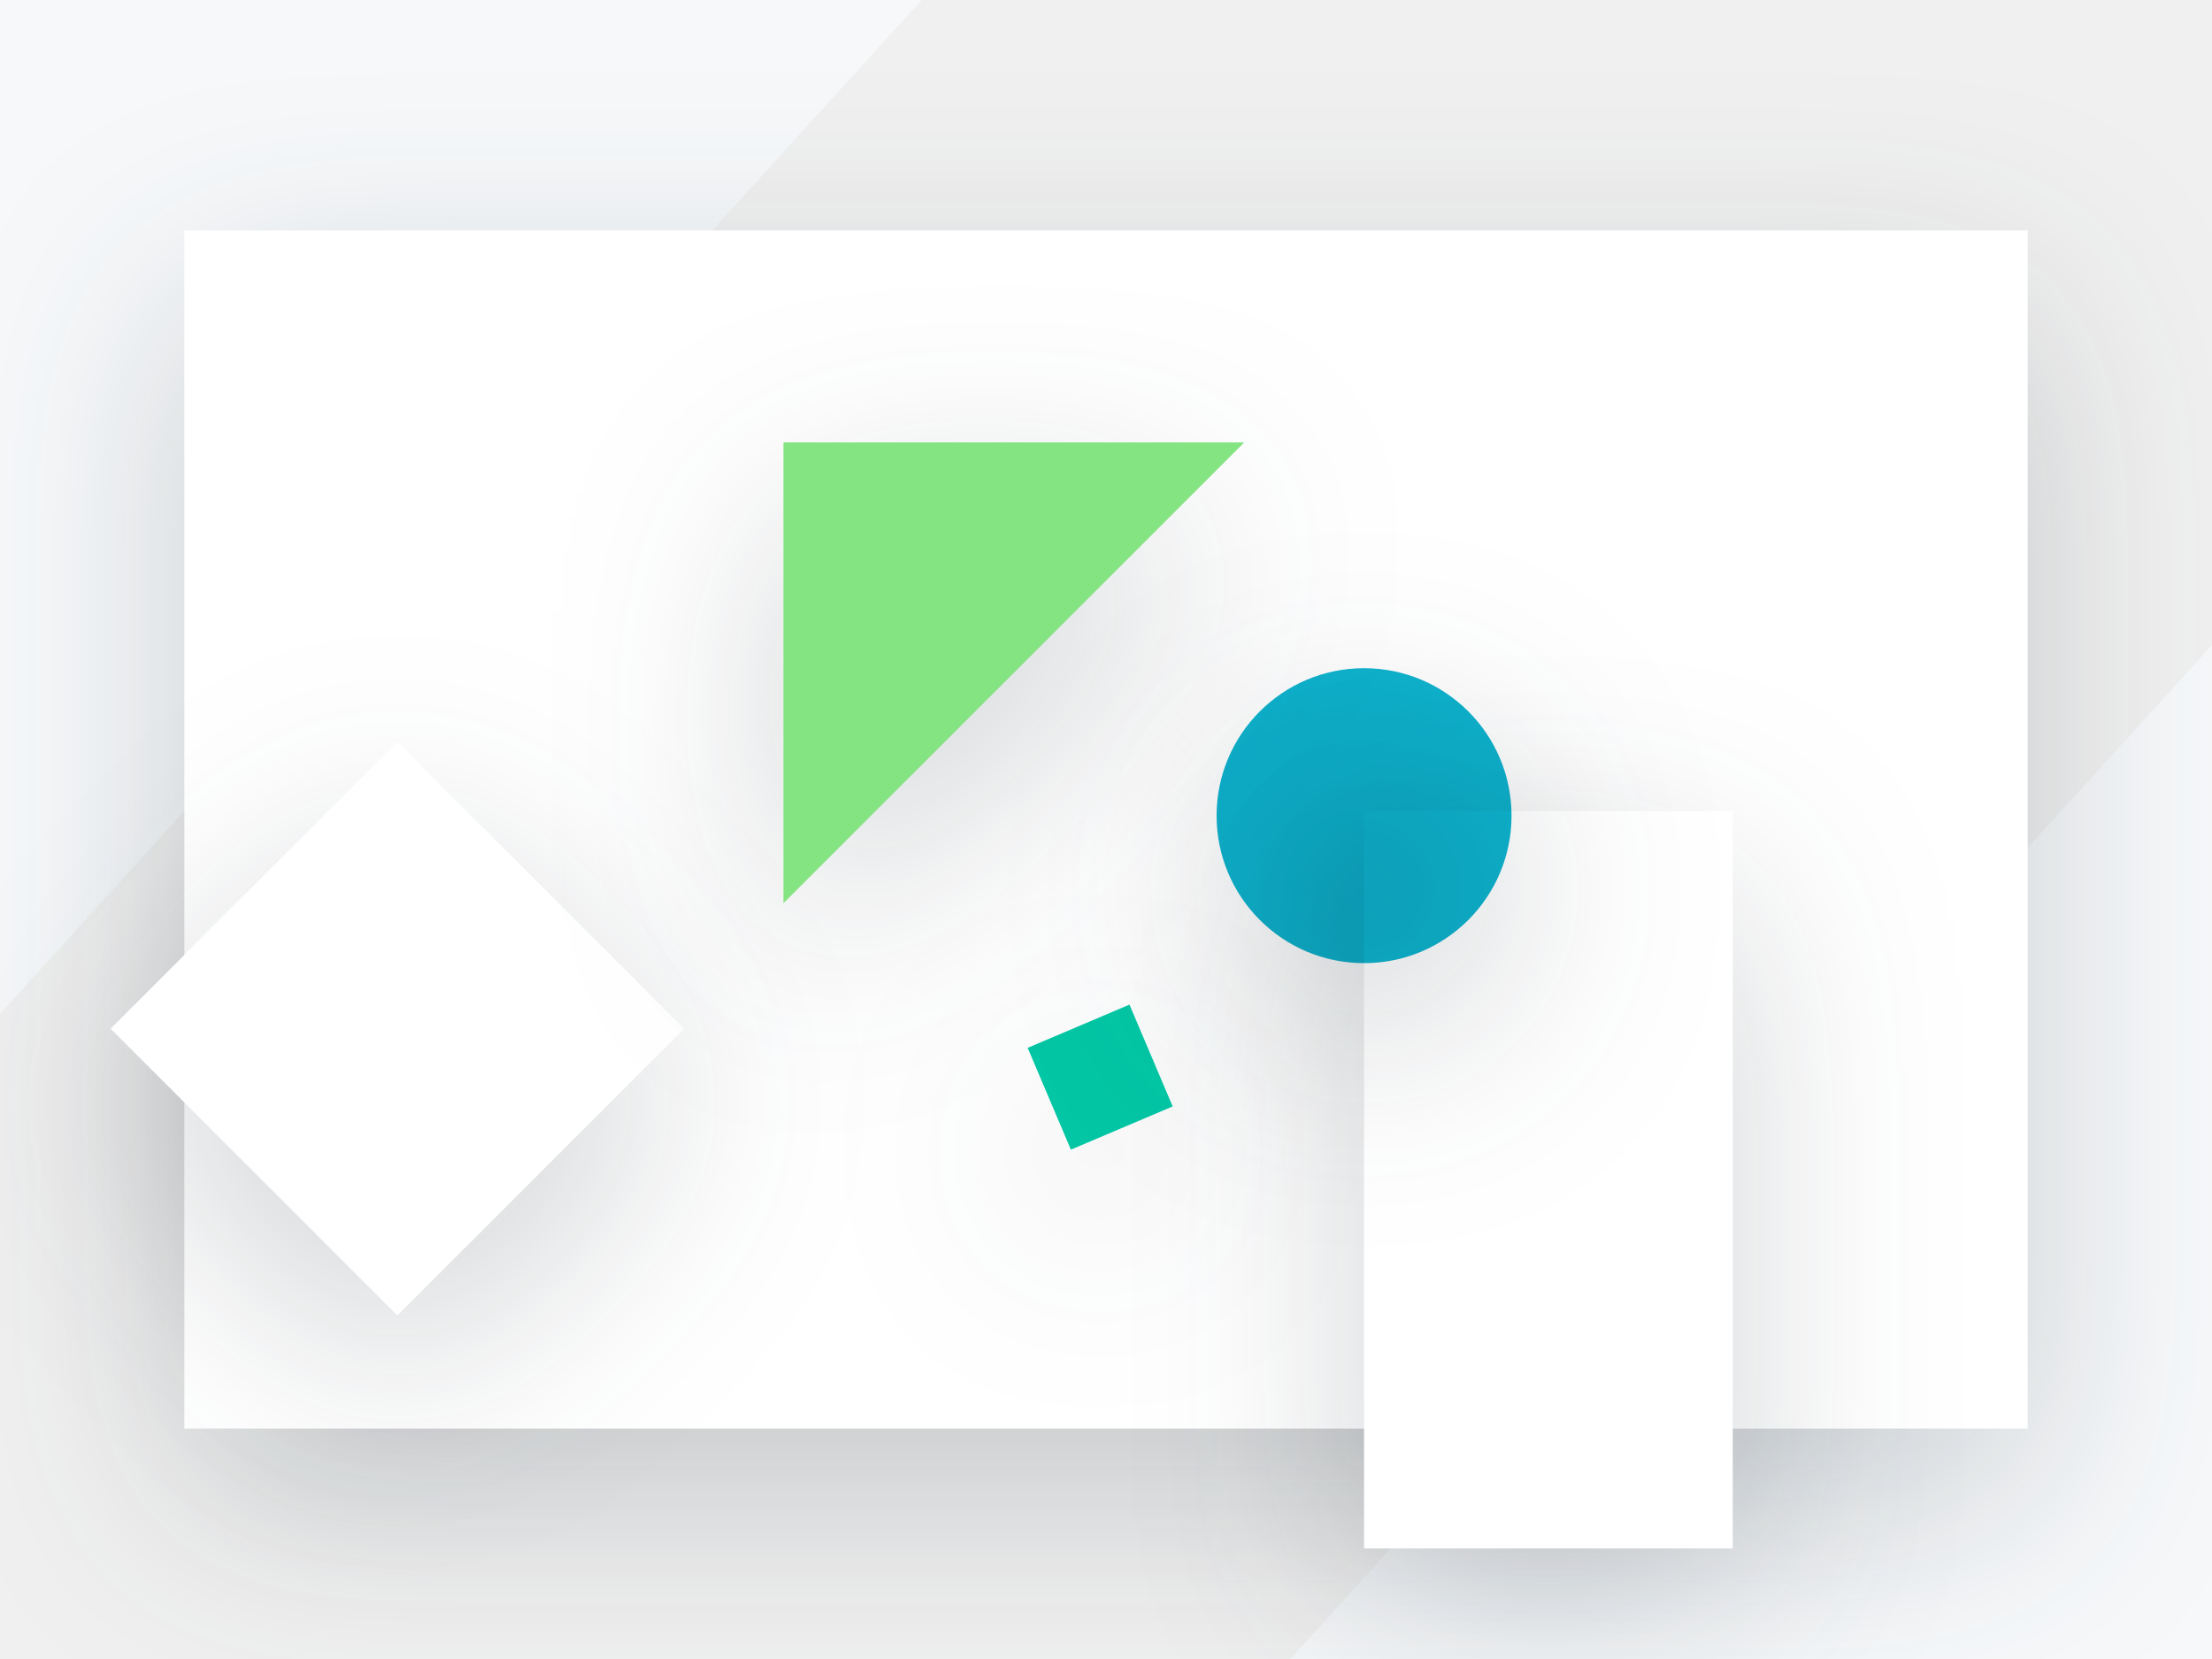
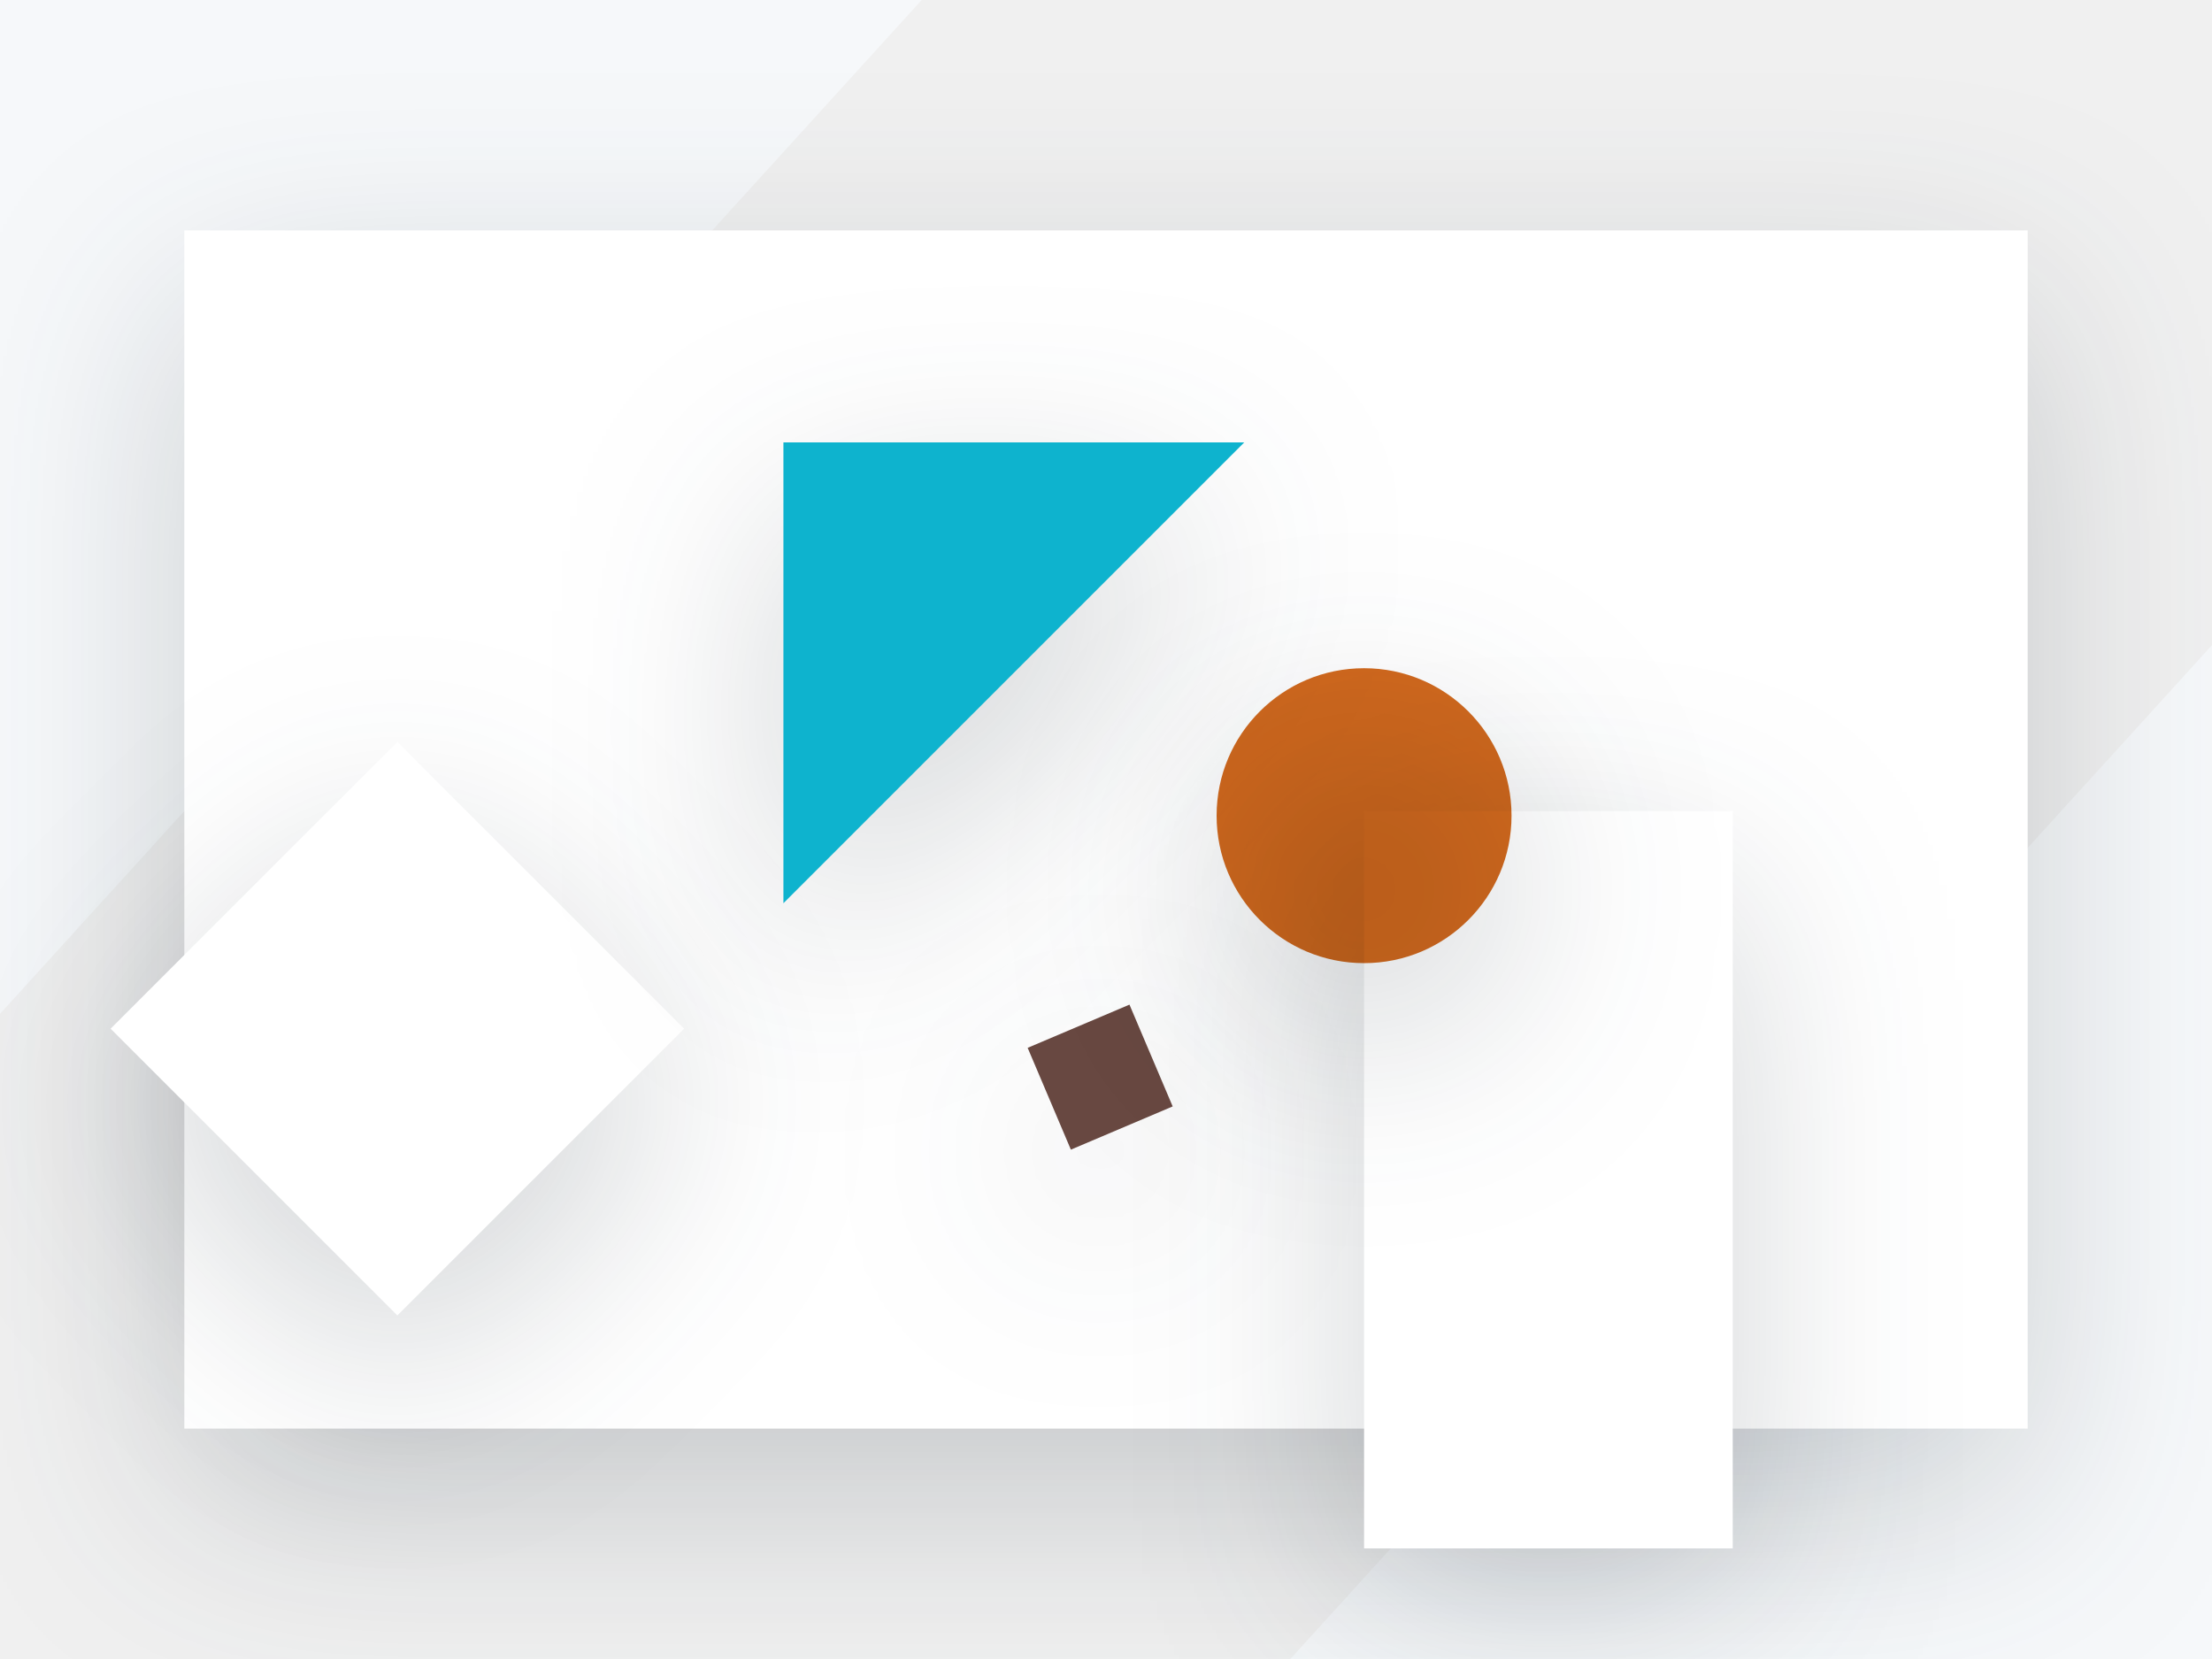
<svg xmlns="http://www.w3.org/2000/svg" width="480" height="360" viewBox="0 0 480 360">
  <defs>
    <filter x="-500%" y="-500%" width="1000%" height="1000%" filterUnits="objectBoundingBox" id="dropshadow-2">
      <feOffset dy="16" in="SourceAlpha" result="shadowOffsetOuter" />
      <feGaussianBlur stdDeviation="24" in="shadowOffsetOuter" result="shadowBlurOuter" />
      <feColorMatrix values="0 0 0 0 0.12 0 0 0 0 0.17 0 0 0 0 0.21 0 0 0 0.2 0" in="shadowBlurOuter" />
    </filter>
  </defs>
  <path fill="#F6F8FA" d="M480 140v220H280zM0 220V0h200z" />
  <path fill="#FFF" d="M40 50h400v260H40z" style="mix-blend-mode:multiply;filter:url(#dropshadow-2)" />
  <path fill="#FFF" d="M40 50h400v260H40z" />
  <path fill="#FFF" d="M86.225 161l62.226 62.225-62.226 62.225L24 223.225zM296 176h80v160h-80z" style="mix-blend-mode:multiply;filter:url(#dropshadow-2)" />
  <path fill="#FFF" d="M86.225 161l62.226 62.225-62.226 62.225L24 223.225zM296 176h80v160h-80z" />
  <path fill="#FFF" d="M245.092 218l9.378 22.092-22.093 9.378L223 227.378z" style="mix-blend-mode:multiply;filter:url(#dropshadow-2)" />
-   <path fill="#02C6A4" d="M245.092 218l9.378 22.092-22.093 9.378L223 227.378z" />
+   <path fill="#684841" d="M245.092 218l9.378 22.092-22.093 9.378L223 227.378z" />
  <path fill="#FFF" d="M270 96H170v100z" style="mix-blend-mode:multiply;filter:url(#dropshadow-2)" />
-   <path fill="#84E482" d="M270 96H170v100z" />
+   <path fill="#0EB3CE" d="M270 96H170v100z" />
  <circle fill="#FFF" cx="296" cy="177" r="32" style="mix-blend-mode:multiply;filter:url(#dropshadow-2)" />
-   <circle fill="#0EB3CE" cx="296" cy="177" r="32" style="mix-blend-mode:multiply" />
+   <circle fill="chocolate" cx="296" cy="177" r="32" style="mix-blend-mode:multiply" />
</svg>
